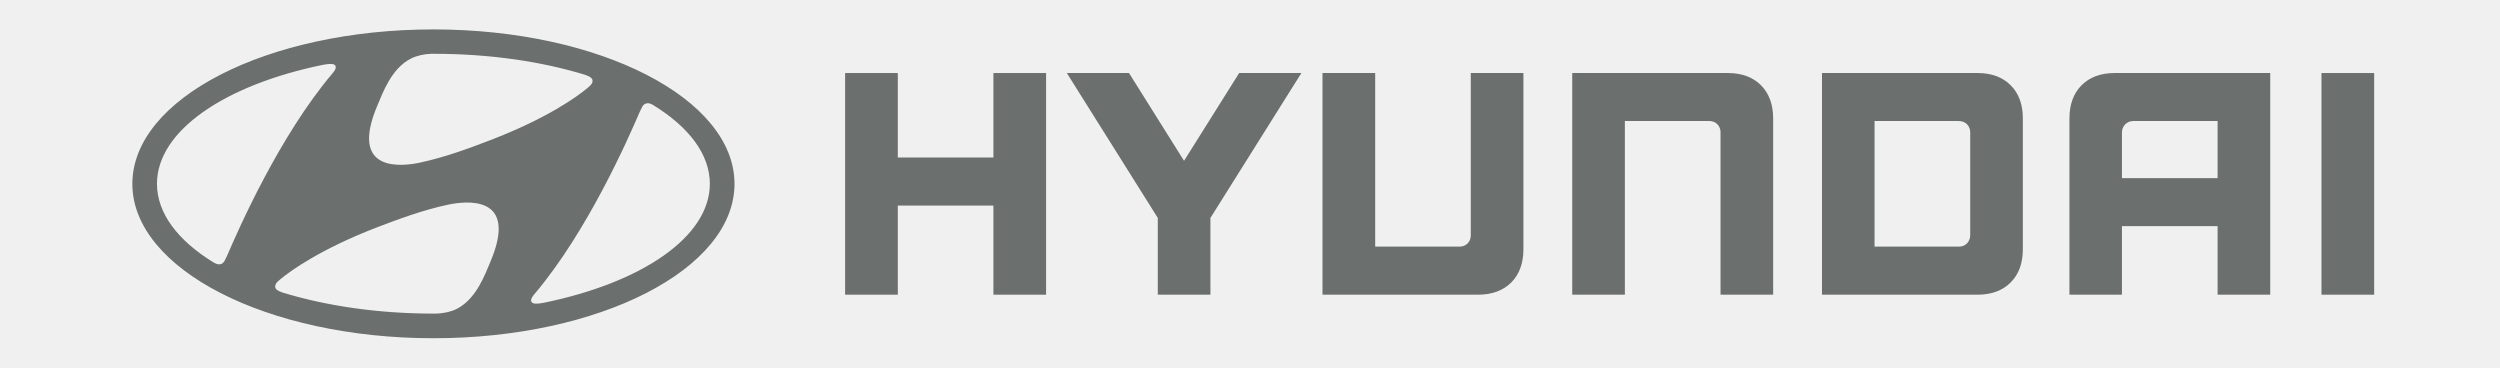
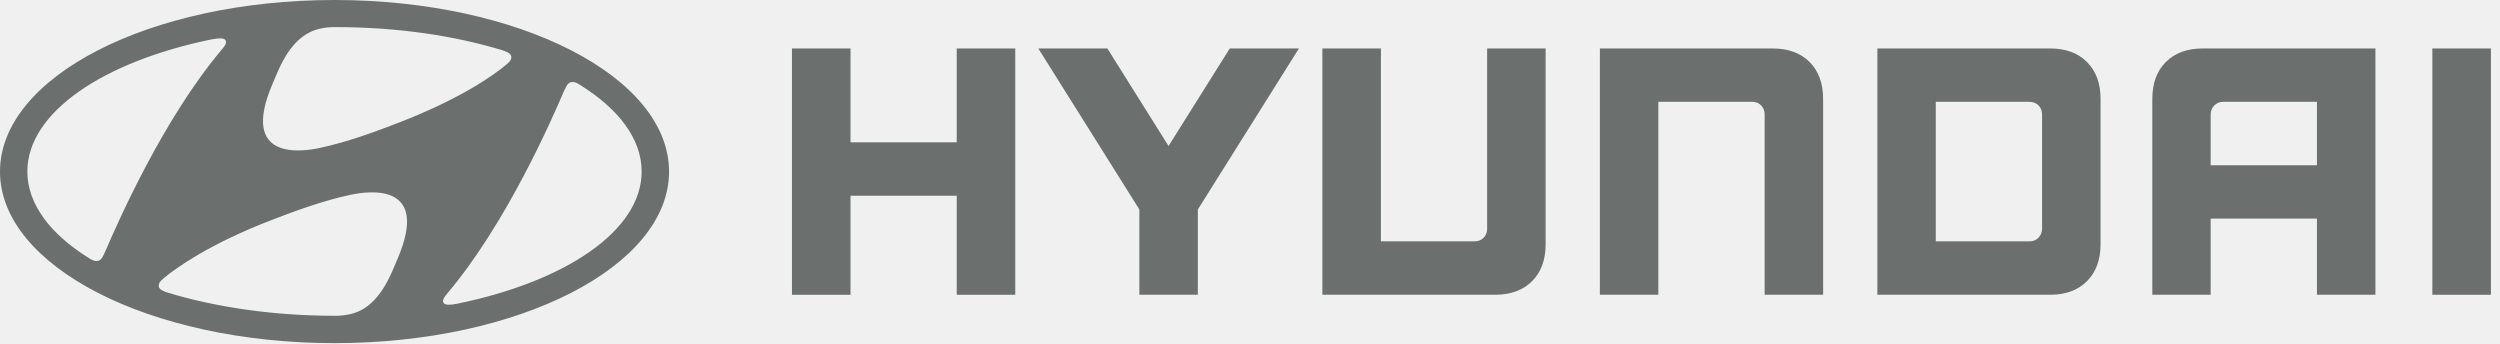
- <svg xmlns="http://www.w3.org/2000/svg" width="170" height="25" viewBox="0 0 170 25" fill="none">
-   <path d="M67.552 4.966V10.71H61.051V4.966H57.468V20.039H61.051V13.979H67.552V20.039H71.135V4.966H67.552Z" fill="#6B6F6E" />
-   <path d="M84.263 4.966L80.515 10.935L76.772 4.966H72.544L78.73 14.819V20.039H82.309V14.819L88.494 4.966H84.263Z" fill="#6B6F6E" />
-   <path d="M100.013 4.966V16.013C100.013 16.433 99.698 16.771 99.253 16.771H93.513V4.966H89.929V20.039H100.515C101.457 20.039 102.214 19.758 102.767 19.208C103.316 18.654 103.592 17.896 103.592 16.957V4.966H100.013Z" fill="#6B6F6E" />
-   <path d="M117.497 4.966H106.912V20.039H110.491V8.23H116.239C116.702 8.23 116.996 8.593 116.996 8.983V20.039H120.575V8.048C120.575 7.104 120.294 6.347 119.749 5.797C119.192 5.243 118.44 4.966 117.497 4.966Z" fill="#6B6F6E" />
-   <path d="M134.48 4.966H123.895V20.039H134.48C135.423 20.039 136.175 19.758 136.724 19.208C137.277 18.654 137.553 17.896 137.553 16.957V8.048C137.553 7.104 137.277 6.347 136.724 5.797C136.175 5.243 135.418 4.966 134.48 4.966ZM133.975 9.009V15.992C133.975 16.399 133.681 16.771 133.214 16.771H127.469V8.23H133.188C133.659 8.23 133.975 8.559 133.975 9.009Z" fill="#6B6F6E" />
-   <path d="M143.795 4.966C142.857 4.966 142.096 5.243 141.547 5.797C140.994 6.351 140.722 7.109 140.722 8.048V20.039H144.292V15.377H150.797V20.039H154.376V4.966H143.795ZM150.797 8.23V12.113H144.292V8.996C144.292 8.624 144.582 8.23 145.057 8.23H150.797Z" fill="#6B6F6E" />
-   <path d="M157.861 20.039H161.444V4.966H157.861V20.039Z" fill="#6B6F6E" />
-   <path d="M29.471 23C40.779 23 49.946 18.299 49.946 12.502C49.946 6.701 40.779 2 29.471 2C18.168 2 9 6.701 9 12.502C9 18.299 18.168 23 29.471 23ZM33.327 17.849C32.985 18.641 32.397 20.333 31.049 21.009C30.638 21.212 30.132 21.308 29.683 21.325C29.579 21.325 29.506 21.325 29.475 21.325C25.697 21.325 22.179 20.797 19.235 19.9C19.213 19.891 19.145 19.866 19.123 19.857C18.851 19.766 18.712 19.641 18.712 19.485C18.712 19.351 18.786 19.247 18.881 19.151C18.924 19.113 18.985 19.061 19.067 18.987C19.75 18.42 21.794 16.935 25.65 15.454C27.003 14.939 28.697 14.294 30.469 13.918C31.507 13.701 35.362 13.108 33.327 17.848L33.327 17.849ZM43.67 7.264C43.744 7.138 43.839 7.03 44.016 7.021C44.111 7.012 44.241 7.034 44.44 7.16C46.843 8.64 48.269 10.493 48.269 12.498C48.269 16.117 43.623 19.229 36.975 20.588C36.551 20.675 36.266 20.671 36.171 20.563C36.102 20.498 36.084 20.381 36.171 20.239C36.21 20.165 36.257 20.1 36.348 19.992C39.966 15.719 42.724 9.416 43.506 7.598C43.566 7.472 43.623 7.347 43.67 7.265L43.67 7.264ZM25.68 7.13C26.022 6.338 26.61 4.645 27.958 3.975C28.369 3.771 28.875 3.671 29.324 3.659C29.428 3.655 29.501 3.659 29.527 3.659C33.309 3.659 36.824 4.182 39.772 5.083C39.794 5.092 39.862 5.117 39.884 5.126C40.156 5.217 40.294 5.342 40.294 5.498C40.294 5.632 40.221 5.732 40.126 5.827C40.083 5.871 40.022 5.923 39.94 5.992C39.261 6.563 37.212 8.044 33.357 9.524C32 10.044 30.31 10.685 28.542 11.061C27.5 11.282 23.644 11.871 25.68 7.13V7.13ZM21.967 4.408C22.395 4.325 22.676 4.325 22.78 4.433C22.84 4.502 22.858 4.615 22.777 4.757C22.733 4.831 22.686 4.9 22.6 5C18.982 9.277 16.224 15.576 15.437 17.398C15.381 17.524 15.321 17.649 15.273 17.732C15.204 17.857 15.104 17.965 14.931 17.974C14.836 17.983 14.703 17.955 14.504 17.835C12.1 16.355 10.674 14.502 10.674 12.498C10.674 8.879 15.32 5.766 21.968 4.407" fill="#6B6F6E" />
+ <svg xmlns="http://www.w3.org/2000/svg" width="153" height="21" viewBox="0 0 153 21" fill="none">
+   <g clip-path="url(#clip0_1162_1688)">
+     <path d="M58.552 2.966V8.71H52.051V2.966H48.468V18.039H52.051V11.979H58.552V18.039H62.135V2.966H58.552Z" fill="#6B6F6E" />
+     <path d="M75.262 2.966L71.514 8.935L67.771 2.966H63.544L69.729 12.819V18.039H73.308V12.819L79.494 2.966H75.262Z" fill="#6B6F6E" />
+     <path d="M91.013 2.966V14.013C91.013 14.433 90.697 14.771 90.252 14.771H84.512V2.966H80.929V18.039H91.514C92.457 18.039 93.213 17.758 93.766 17.208C94.315 16.654 94.592 15.896 94.592 14.957V2.966H91.013Z" fill="#6B6F6E" />
+     <path d="M108.498 2.966H97.912V18.039H101.491V6.23H107.24C107.702 6.23 107.996 6.593 107.996 6.983V18.039H111.575V6.048C111.575 5.104 111.294 4.347 110.75 3.797C110.192 3.243 109.44 2.966 108.498 2.966Z" fill="#6B6F6E" />
+     <path d="M125.48 2.966H114.895V18.039H125.48C126.423 18.039 127.175 17.758 127.724 17.208C128.277 16.654 128.553 15.896 128.553 14.957V6.048C128.553 5.104 128.277 4.347 127.724 3.797C127.175 3.243 126.418 2.966 125.48 2.966V2.966ZM124.975 7.009V13.992C124.975 14.399 124.681 14.771 124.214 14.771H118.469V6.23H124.188C124.659 6.23 124.975 6.559 124.975 7.009Z" fill="#6B6F6E" />
+     <path d="M134.795 2.966C133.857 2.966 133.096 3.243 132.547 3.797C131.994 4.351 131.722 5.109 131.722 6.048V18.039H135.292V13.377H141.797V18.039H145.376V2.966H134.795ZM141.797 6.23V10.113H135.292V6.996C135.292 6.624 135.582 6.23 136.057 6.23H141.797Z" fill="#6B6F6E" />
+     <path d="M148.86 18.039H152.444V2.966H148.86V18.039Z" fill="#6B6F6E" />
+     <path d="M20.471 21C31.779 21 40.946 16.299 40.946 10.502C40.946 4.701 31.779 0 20.471 0C9.168 0 0 4.701 0 10.502C0 16.299 9.168 21 20.471 21ZM24.327 15.848C23.985 16.641 23.397 18.333 22.049 19.009C21.638 19.212 21.132 19.308 20.683 19.325C20.579 19.325 20.506 19.325 20.475 19.325C16.697 19.325 13.179 18.797 10.235 17.9C10.213 17.891 10.145 17.866 10.123 17.857C9.851 17.766 9.712 17.641 9.712 17.485C9.712 17.351 9.786 17.247 9.881 17.151C9.924 17.113 9.985 17.061 10.067 16.987C10.75 16.42 12.794 14.935 16.65 13.454C18.003 12.939 19.697 12.294 21.469 11.918C22.507 11.701 26.362 11.108 24.327 15.848L24.327 15.848ZM34.67 5.264C34.744 5.138 34.839 5.03 35.016 5.021C35.111 5.012 35.241 5.034 35.44 5.16C37.843 6.64 39.269 8.493 39.269 10.498C39.269 14.117 34.623 17.229 27.975 18.588C27.551 18.675 27.266 18.671 27.171 18.563C27.102 18.498 27.084 18.381 27.171 18.239C27.21 18.165 27.257 18.1 27.348 17.992C30.966 13.719 33.724 7.416 34.506 5.598C34.566 5.472 34.623 5.347 34.67 5.265L34.67 5.264ZM16.68 5.13C17.022 4.338 17.61 2.645 18.958 1.975C19.369 1.771 19.875 1.671 20.324 1.659C20.428 1.655 20.501 1.659 20.527 1.659C24.309 1.659 27.824 2.182 30.771 3.083C30.794 3.092 30.862 3.117 30.884 3.126C31.156 3.217 31.294 3.342 31.294 3.498C31.294 3.632 31.221 3.732 31.126 3.827C31.083 3.871 31.022 3.923 30.94 3.992C30.261 4.563 28.212 6.044 24.357 7.524C23 8.044 21.31 8.685 19.542 9.061C18.5 9.282 14.644 9.871 16.68 5.13V5.13ZM12.967 2.408C13.395 2.325 13.676 2.325 13.78 2.433C13.841 2.502 13.858 2.615 13.777 2.757C13.733 2.831 13.686 2.9 13.6 3C9.982 7.277 7.224 13.576 6.437 15.398C6.381 15.524 6.321 15.649 6.273 15.732C6.204 15.857 6.105 15.965 5.931 15.974C5.836 15.983 5.702 15.955 5.504 15.835C3.1 14.355 1.674 12.502 1.674 10.498C1.674 6.879 6.321 3.766 12.968 2.407" fill="#6B6F6E" />
+   </g>
+   <defs>
+     <clipPath id="clip0_1162_1688">
+       <rect width="153" height="21" fill="white" />
+     </clipPath>
+   </defs>
</svg>
